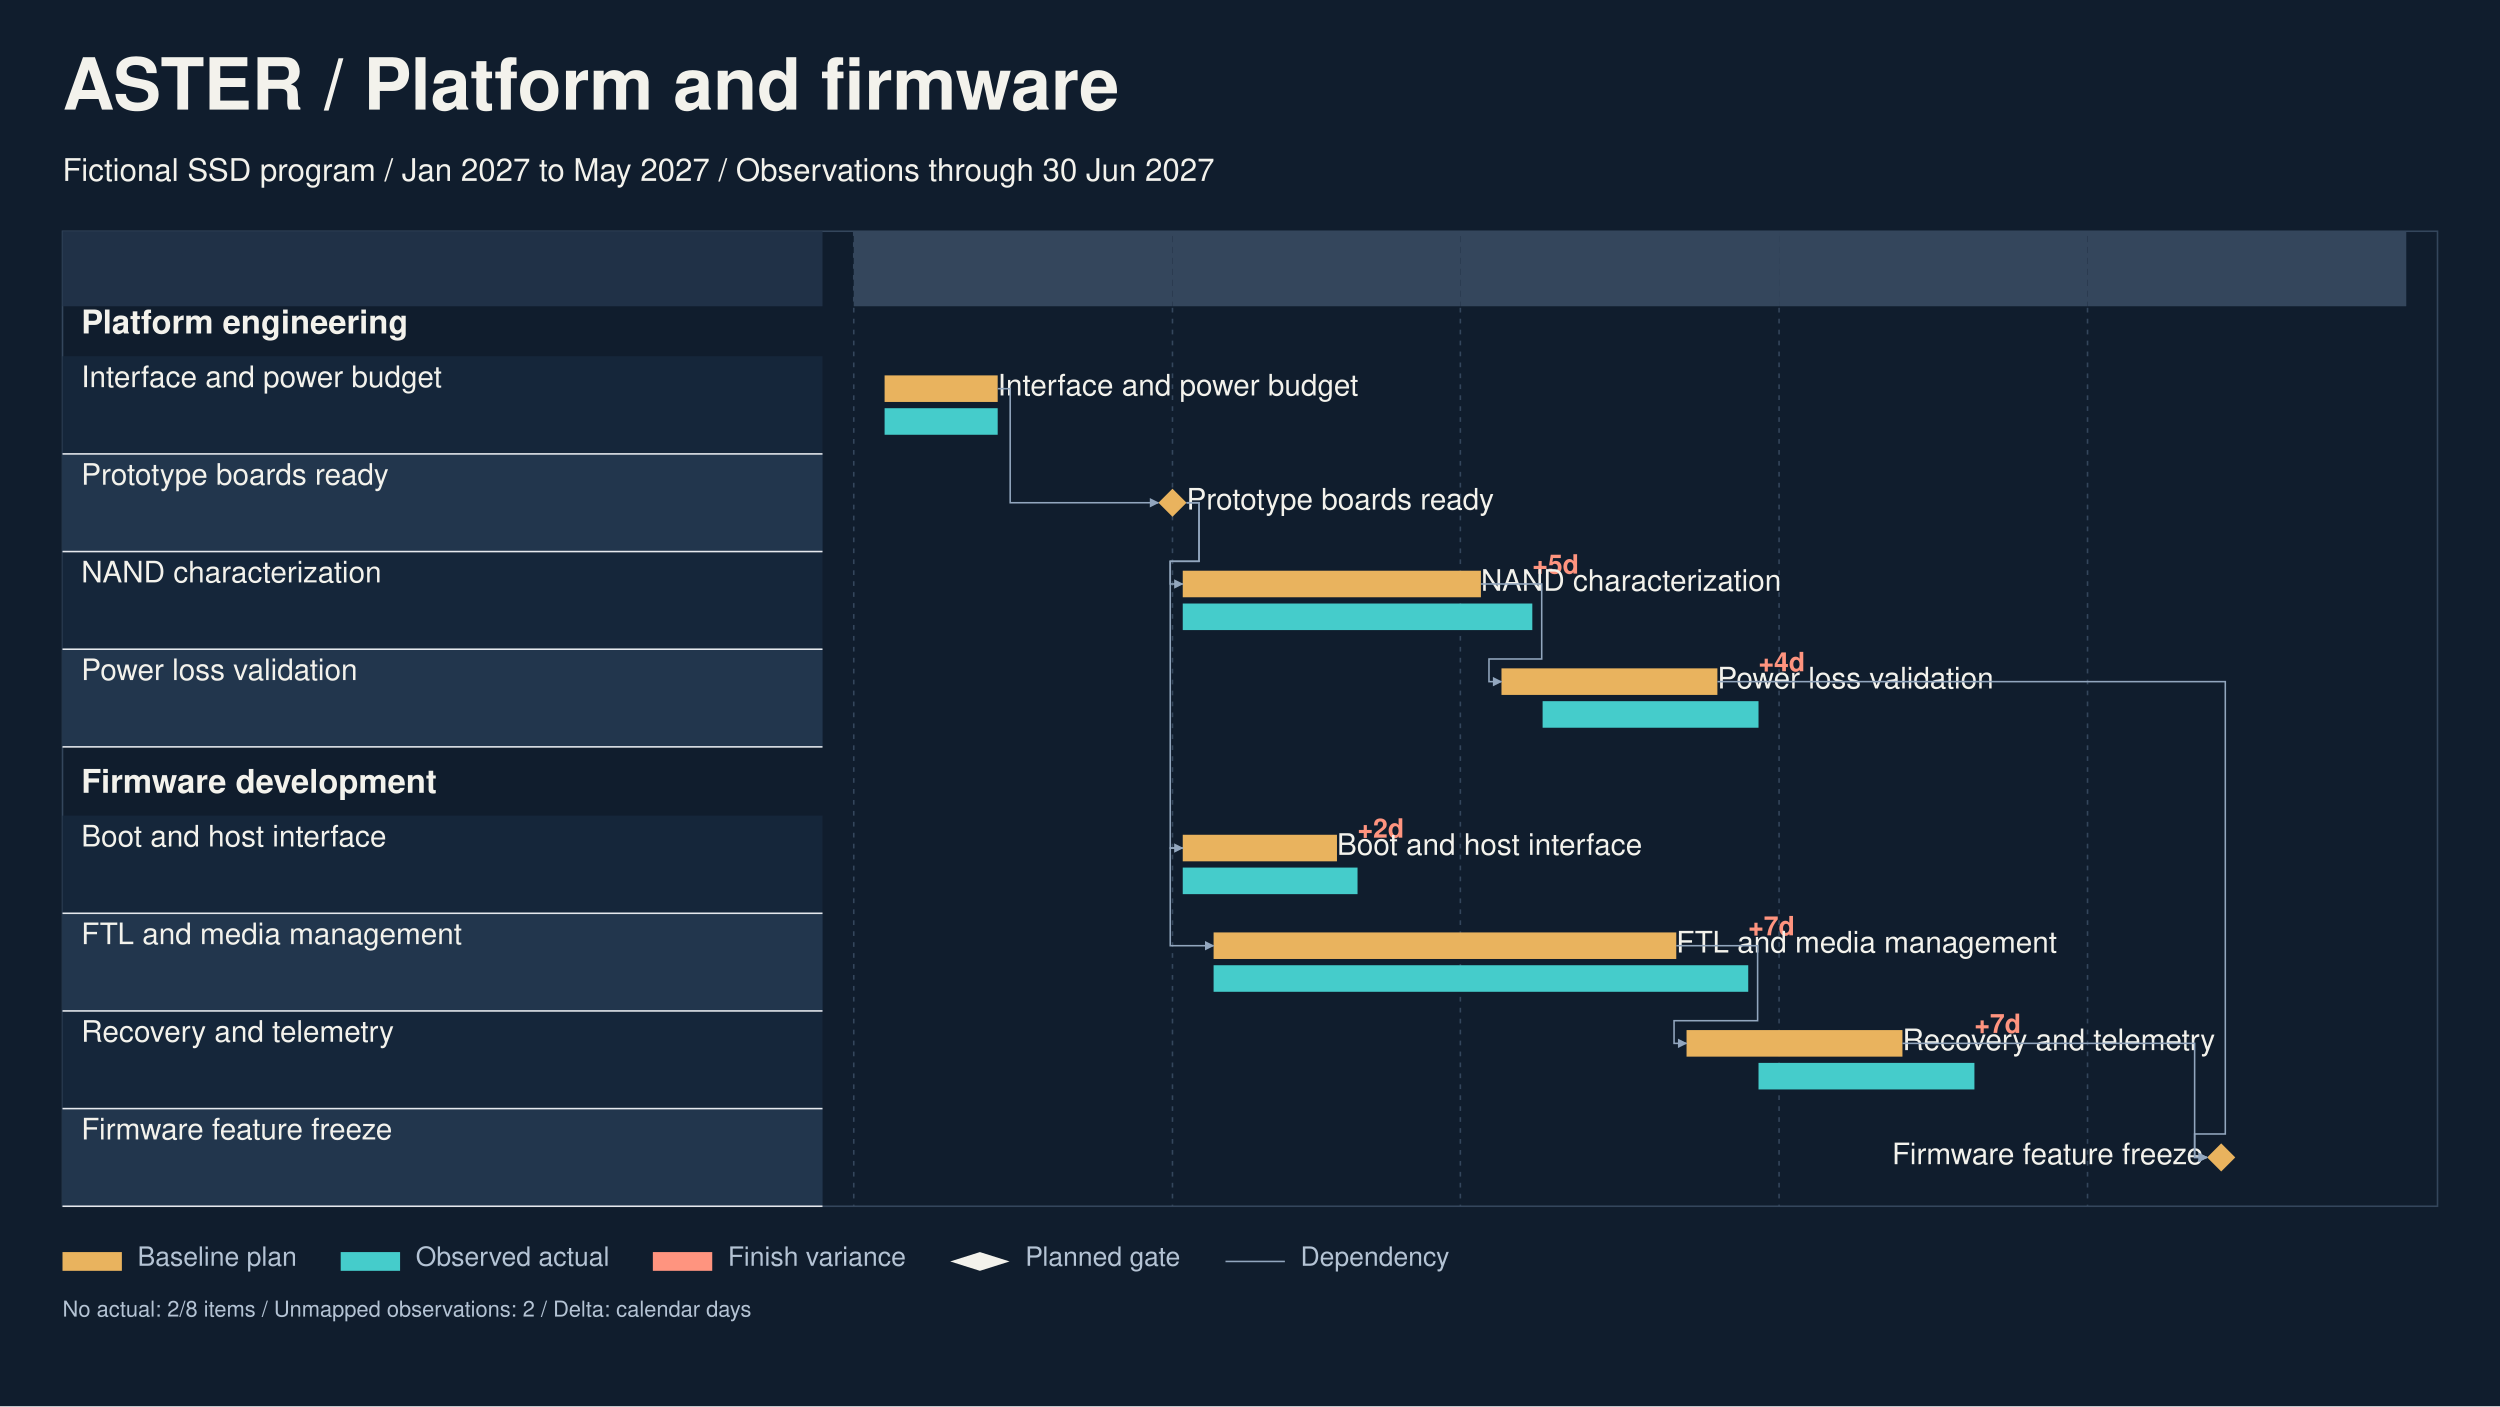
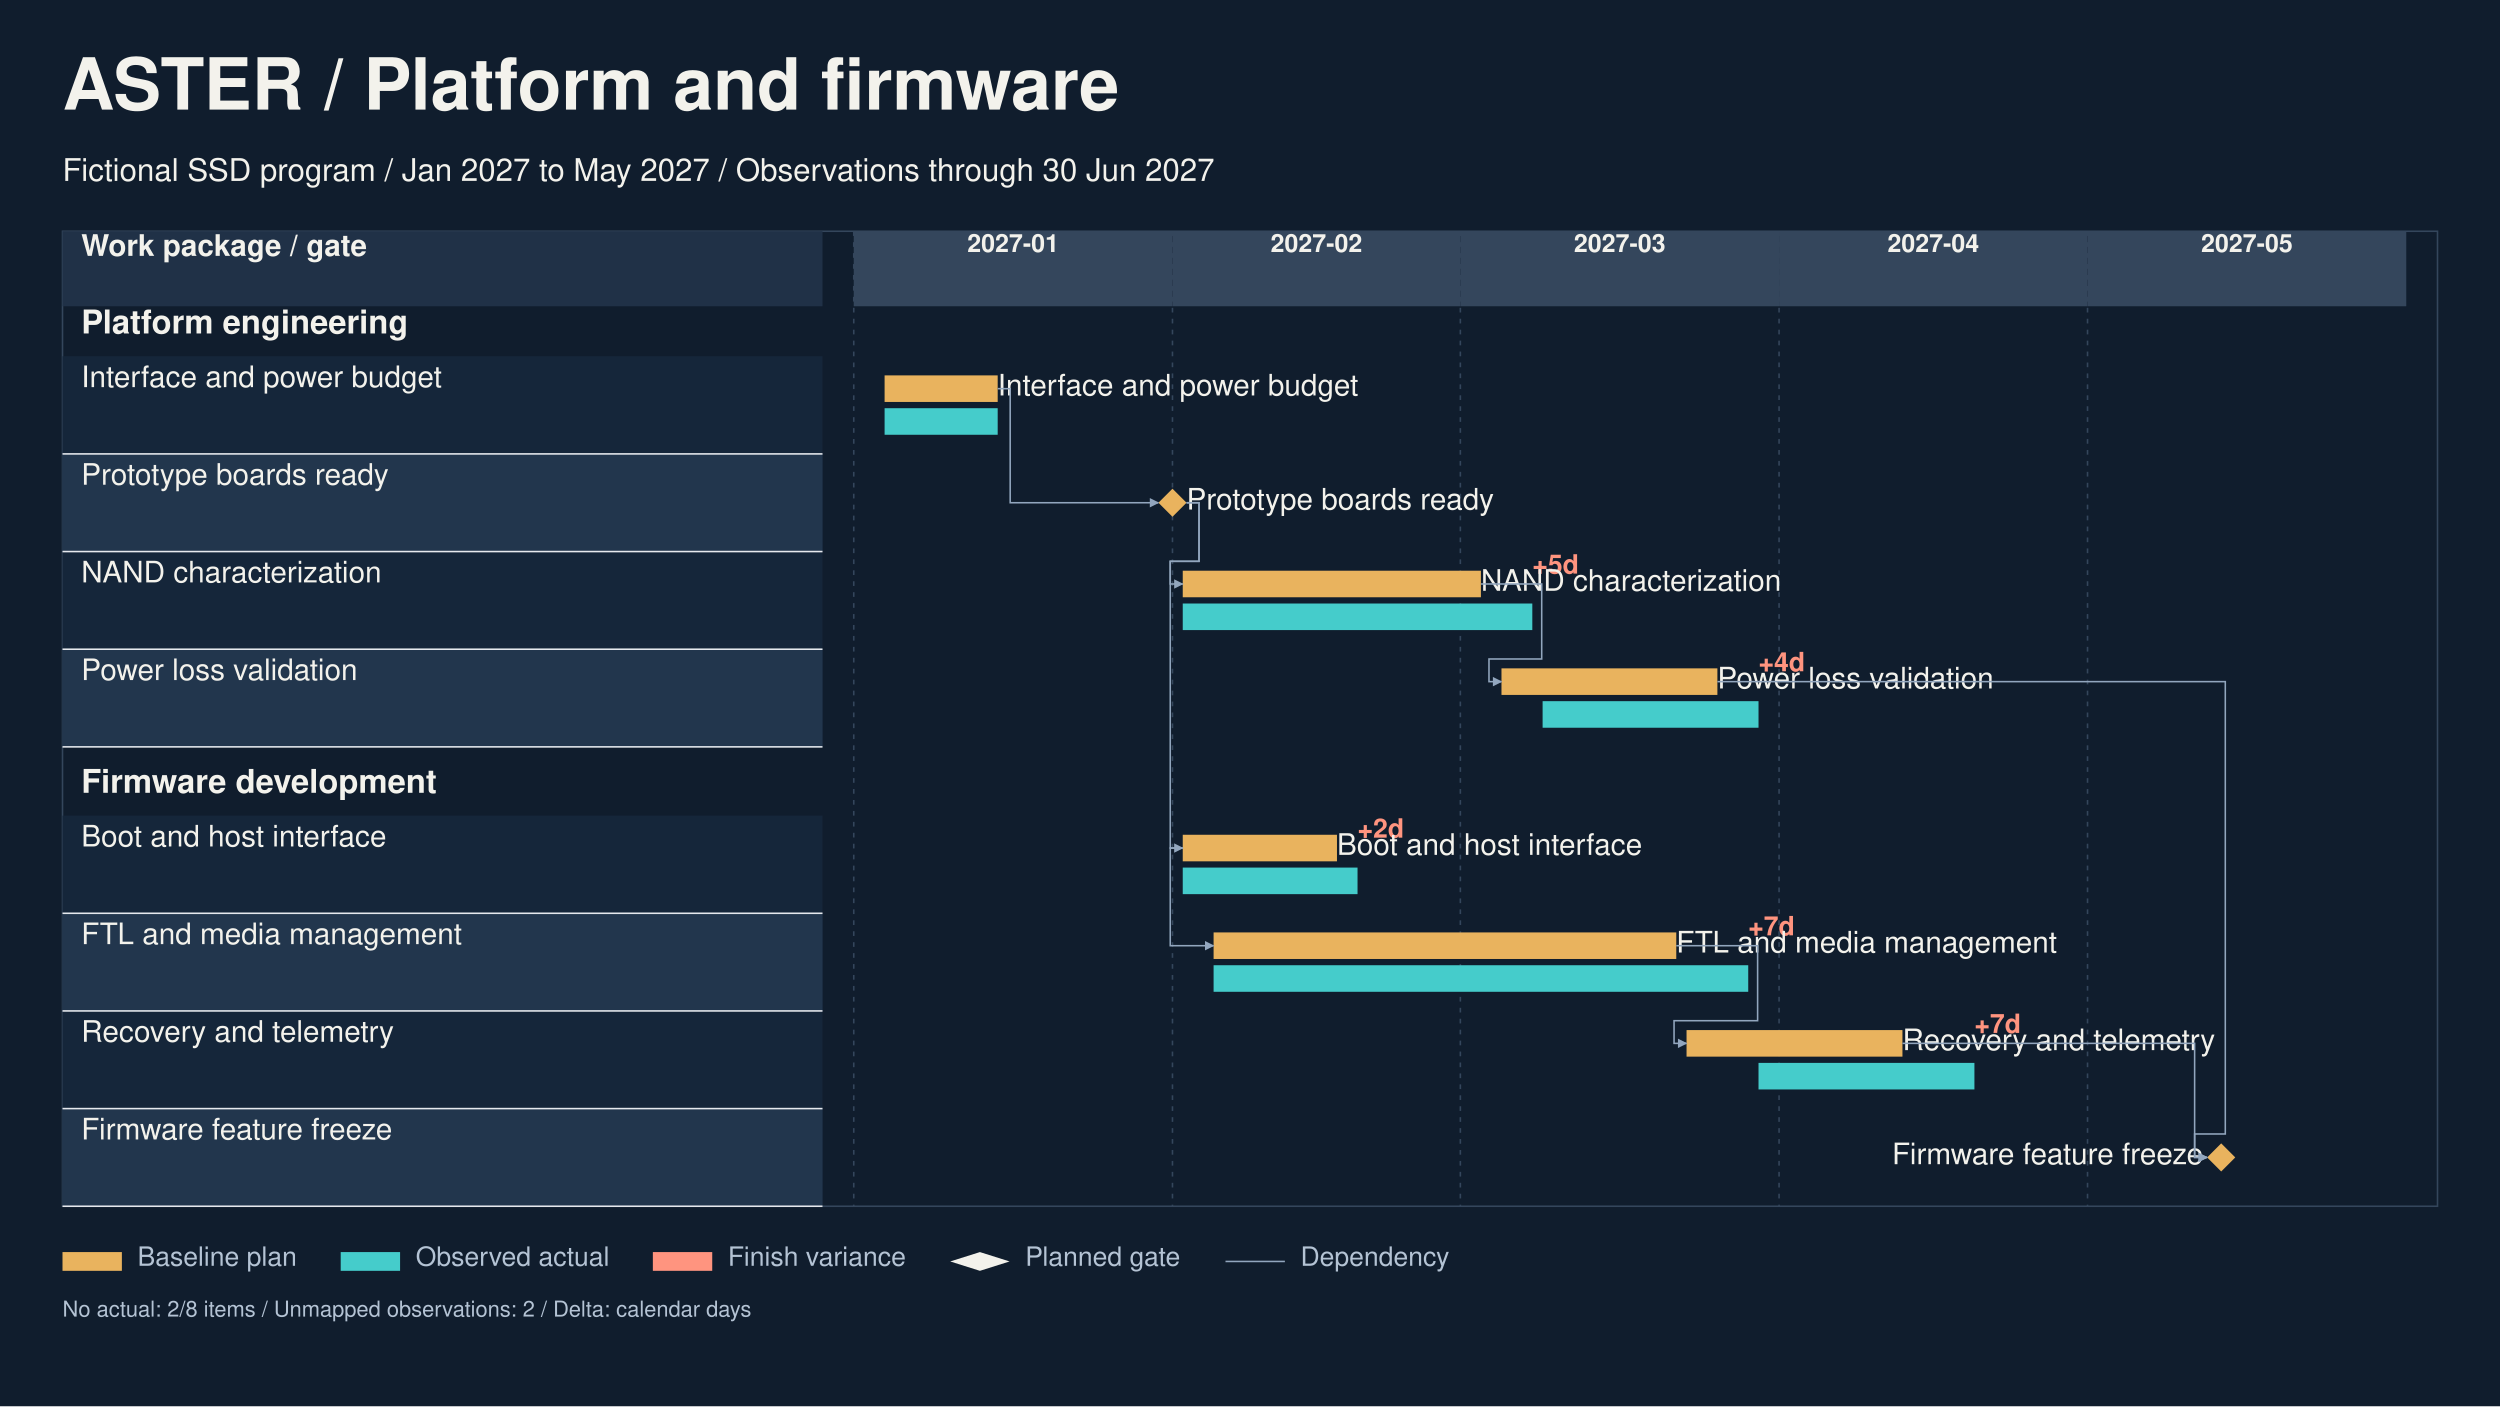
<svg xmlns="http://www.w3.org/2000/svg" width="1600" height="900" viewBox="0 0 1600 900" role="img" aria-labelledby="title desc">
  <defs>
    <marker id="dependency-arrow" markerWidth="6" markerHeight="6" refX="5.5" refY="3.0" orient="auto">
      <path d="M0 0L6 3.0L0 6Z" fill="#92A6BE" />
    </marker>
  </defs>
  <rect width="1600" height="900" fill="#101D2D" />
  <rect data-scene-id="table-timeline:table-frame:table::primitive" data-purpose="table-frame" data-source-ref="table" x="40" y="148" width="1520" height="624" fill="none" stroke="#34465C" />
  <rect data-scene-id="table-timeline:table-header-band:table-header::primitive" data-purpose="table-header" data-source-ref="table-header" x="40" y="148" width="486.4" height="48" fill="#203147" stroke="none" />
  <rect data-scene-id="table-timeline:group-surface:platform::primitive" data-purpose="group-surface" data-source-ref="platform" x="40" y="228" width="486.4" height="250" fill="#15263A" stroke="none" opacity="1" />
  <rect data-scene-id="table-timeline:group-surface:firmware::primitive" data-purpose="group-surface" data-source-ref="firmware" x="40" y="522" width="486.4" height="250" fill="#15263A" stroke="none" opacity="1" />
  <rect data-scene-id="table-timeline:row-shade:board::primitive" data-purpose="row-shade" data-source-ref="board" x="40" y="290.5" width="486.4" height="62.5" fill="#22364D" stroke="none" />
  <rect data-scene-id="table-timeline:row-shade:power::primitive" data-purpose="row-shade" data-source-ref="power" x="40" y="415.5" width="486.4" height="62.5" fill="#22364D" stroke="none" />
  <rect data-scene-id="table-timeline:row-shade:ftl::primitive" data-purpose="row-shade" data-source-ref="ftl" x="40" y="584.5" width="486.4" height="62.5" fill="#22364D" stroke="none" />
  <rect data-scene-id="table-timeline:row-shade:fw-freeze::primitive" data-purpose="row-shade" data-source-ref="fw-freeze" x="40" y="709.5" width="486.4" height="62.5" fill="#22364D" stroke="none" />
  <path data-scene-id="table-timeline:table-row-rule:requirements::primitive" data-purpose="table-row" data-source-ref="requirements" d="M40 290.5L526.4 290.5" stroke="#E6E9EE" fill="none" />
  <path data-scene-id="table-timeline:table-row-rule:board::primitive" data-purpose="table-row" data-source-ref="board" d="M40 353L526.4 353" stroke="#E6E9EE" fill="none" />
  <path data-scene-id="table-timeline:table-row-rule:nand::primitive" data-purpose="table-row" data-source-ref="nand" d="M40 415.5L526.4 415.5" stroke="#E6E9EE" fill="none" />
  <path data-scene-id="table-timeline:table-row-rule:power::primitive" data-purpose="table-row" data-source-ref="power" d="M40 478L526.4 478" stroke="#E6E9EE" fill="none" />
  <path data-scene-id="table-timeline:table-row-rule:boot::primitive" data-purpose="table-row" data-source-ref="boot" d="M40 584.5L526.4 584.5" stroke="#E6E9EE" fill="none" />
  <path data-scene-id="table-timeline:table-row-rule:ftl::primitive" data-purpose="table-row" data-source-ref="ftl" d="M40 647L526.4 647" stroke="#E6E9EE" fill="none" />
  <path data-scene-id="table-timeline:table-row-rule:recovery::primitive" data-purpose="table-row" data-source-ref="recovery" d="M40 709.5L526.4 709.5" stroke="#E6E9EE" fill="none" />
  <path data-scene-id="table-timeline:table-row-rule:fw-freeze::primitive" data-purpose="table-row" data-source-ref="fw-freeze" d="M40 772L526.4 772" stroke="#E6E9EE" fill="none" />
  <rect data-scene-id="table-timeline:axis-band:axis:month:0:axis:primitive" data-purpose="axis-band" data-source-ref="axis:month:0" x="546.4" y="148" width="203.98" height="48" fill="#34465C" stroke="none" />
  <rect data-scene-id="table-timeline:axis-band:axis:month:1:axis:primitive" data-purpose="axis-band" data-source-ref="axis:month:1" x="750.38" y="148" width="184.24" height="48" fill="#34465C" stroke="none" />
  <rect data-scene-id="table-timeline:axis-band:axis:month:2:axis:primitive" data-purpose="axis-band" data-source-ref="axis:month:2" x="934.63" y="148" width="203.98" height="48" fill="#34465C" stroke="none" />
  <rect data-scene-id="table-timeline:axis-band:axis:month:3:axis:primitive" data-purpose="axis-band" data-source-ref="axis:month:3" x="1138.61" y="148" width="197.4" height="48" fill="#34465C" stroke="none" />
  <rect data-scene-id="table-timeline:axis-band:axis:month:4:axis:primitive" data-purpose="axis-band" data-source-ref="axis:month:4" x="1336.02" y="148" width="203.98" height="48" fill="#34465C" stroke="none" />
  <path data-scene-id="table-timeline:tick:tick:month:0:axis:primitive" data-purpose="axis-major" data-source-ref="tick:month:0" d="M546.4 148L546.4 772" stroke="#34465C" fill="none" stroke-dasharray="3 4" />
  <path data-scene-id="table-timeline:tick:tick:month:1:axis:primitive" data-purpose="axis-major" data-source-ref="tick:month:1" d="M750.38 148L750.38 772" stroke="#34465C" fill="none" stroke-dasharray="3 4" />
  <path data-scene-id="table-timeline:tick:tick:month:2:axis:primitive" data-purpose="axis-major" data-source-ref="tick:month:2" d="M934.63 148L934.63 772" stroke="#34465C" fill="none" stroke-dasharray="3 4" />
  <path data-scene-id="table-timeline:tick:tick:month:3:axis:primitive" data-purpose="axis-major" data-source-ref="tick:month:3" d="M1138.61 148L1138.61 772" stroke="#34465C" fill="none" stroke-dasharray="3 4" />
  <path data-scene-id="table-timeline:tick:tick:month:4:axis:primitive" data-purpose="axis-major" data-source-ref="tick:month:4" d="M1336.02 148L1336.02 772" stroke="#34465C" fill="none" stroke-dasharray="3 4" />
  <rect data-scene-id="table-timeline:comparison-mark:requirements:planned:primitive" data-purpose="planned" data-source-ref="requirements" data-lane-offset="12.25" x="566.14" y="240.25" width="72.38" height="17" fill="#E9B35E" stroke="none" />
  <rect data-scene-id="table-timeline:comparison-mark:requirements:actual:primitive" data-purpose="actual" data-source-ref="requirements" data-lane-offset="33.25" x="566.14" y="261.25" width="72.38" height="17" fill="#45CCCB" stroke="none" />
  <path data-scene-id="table-timeline:comparison-mark:board:planned:primitive" data-purpose="planned" data-source-ref="board" data-lane-offset="84.75" d="M750.38 312.75L759.38 321.75L750.38 330.75L741.38 321.75Z" fill="#E9B35E" />
  <rect data-scene-id="table-timeline:comparison-mark:nand:planned:primitive" data-purpose="planned" data-source-ref="nand" data-lane-offset="137.25" x="756.96" y="365.25" width="190.82" height="17" fill="#E9B35E" stroke="none" />
  <rect data-scene-id="table-timeline:comparison-mark:nand:actual:primitive" data-purpose="actual" data-source-ref="nand" data-lane-offset="158.25" x="756.96" y="386.25" width="223.72" height="17" fill="#45CCCB" stroke="none" />
  <text data-scene-id="table-timeline:comparison-mark:nand:finish-delta:primitive" data-purpose="variance" data-source-ref="nand" x="980.69" y="367.09" font-family="Nimbus Sans, Arial, sans-serif" font-size="17" font-weight="700" letter-spacing="0" fill="#FF947F" text-anchor="start">+5d</text>
  <rect data-scene-id="table-timeline:comparison-mark:power:planned:primitive" data-purpose="planned" data-source-ref="power" data-lane-offset="199.75" x="960.95" y="427.75" width="138.18" height="17" fill="#E9B35E" stroke="none" />
  <rect data-scene-id="table-timeline:comparison-mark:power:actual:primitive" data-purpose="actual" data-source-ref="power" data-lane-offset="220.75" x="987.27" y="448.75" width="138.18" height="17" fill="#45CCCB" stroke="none" />
  <text data-scene-id="table-timeline:comparison-mark:power:finish-delta:primitive" data-purpose="variance" data-source-ref="power" x="1125.45" y="429.59" font-family="Nimbus Sans, Arial, sans-serif" font-size="17" font-weight="700" letter-spacing="0" fill="#FF947F" text-anchor="start">+4d</text>
  <rect data-scene-id="table-timeline:comparison-mark:boot:planned:primitive" data-purpose="planned" data-source-ref="boot" data-lane-offset="12.25" x="756.96" y="534.25" width="98.7" height="17" fill="#E9B35E" stroke="none" />
  <rect data-scene-id="table-timeline:comparison-mark:boot:actual:primitive" data-purpose="actual" data-source-ref="boot" data-lane-offset="33.25" x="756.96" y="555.25" width="111.86" height="17" fill="#45CCCB" stroke="none" />
  <text data-scene-id="table-timeline:comparison-mark:boot:finish-delta:primitive" data-purpose="variance" data-source-ref="boot" x="868.83" y="536.09" font-family="Nimbus Sans, Arial, sans-serif" font-size="17" font-weight="700" letter-spacing="0" fill="#FF947F" text-anchor="start">+2d</text>
  <rect data-scene-id="table-timeline:comparison-mark:ftl:planned:primitive" data-purpose="planned" data-source-ref="ftl" data-lane-offset="74.75" x="776.7" y="596.75" width="296.11" height="17" fill="#E9B35E" stroke="none" />
  <rect data-scene-id="table-timeline:comparison-mark:ftl:actual:primitive" data-purpose="actual" data-source-ref="ftl" data-lane-offset="95.75" x="776.7" y="617.75" width="342.17" height="17" fill="#45CCCB" stroke="none" />
  <text data-scene-id="table-timeline:comparison-mark:ftl:finish-delta:primitive" data-purpose="variance" data-source-ref="ftl" x="1118.87" y="598.59" font-family="Nimbus Sans, Arial, sans-serif" font-size="17" font-weight="700" letter-spacing="0" fill="#FF947F" text-anchor="start">+7d</text>
  <rect data-scene-id="table-timeline:comparison-mark:recovery:planned:primitive" data-purpose="planned" data-source-ref="recovery" data-lane-offset="137.25" x="1079.39" y="659.25" width="138.18" height="17" fill="#E9B35E" stroke="none" />
  <rect data-scene-id="table-timeline:comparison-mark:recovery:actual:primitive" data-purpose="actual" data-source-ref="recovery" data-lane-offset="158.25" x="1125.45" y="680.25" width="138.18" height="17" fill="#45CCCB" stroke="none" />
  <text data-scene-id="table-timeline:comparison-mark:recovery:finish-delta:primitive" data-purpose="variance" data-source-ref="recovery" x="1263.63" y="661.09" font-family="Nimbus Sans, Arial, sans-serif" font-size="17" font-weight="700" letter-spacing="0" fill="#FF947F" text-anchor="start">+7d</text>
  <path data-scene-id="table-timeline:comparison-mark:fw-freeze:planned:primitive" data-purpose="planned" data-source-ref="fw-freeze" data-lane-offset="209.75" d="M1421.56 731.75L1430.56 740.75L1421.56 749.75L1412.56 740.75Z" fill="#E9B35E" />
-   <text data-scene-id="table-timeline:table-column-label:Work package / gate::primitive" data-purpose="table-header" data-source-ref="Work package / gate" x="52" y="163.75" font-family="Nimbus Sans, Arial, sans-serif" font-size="19" font-weight="700" letter-spacing="0" fill="#203147" text-anchor="start">Work package / gate</text>
+   <text data-scene-id="table-timeline:table-column-label:Work package / gate::primitive" data-purpose="table-header" data-source-ref="Work package / gate" x="52" y="163.75" font-family="Nimbus Sans, Arial, sans-serif" font-size="19" font-weight="700" letter-spacing="0" fill="#F3F2EC" text-anchor="start">Work package / gate</text>
  <text data-scene-id="table-timeline:group-header:platform::primitive" data-purpose="group-header" data-source-ref="platform" x="52" y="213.41" font-family="Nimbus Sans, Arial, sans-serif" font-size="21" font-weight="700" letter-spacing="0" fill="#F3F2EC" text-anchor="start">Platform engineering</text>
  <text data-scene-id="table-timeline:group-header:firmware::primitive" data-purpose="group-header" data-source-ref="firmware" x="52" y="507.41" font-family="Nimbus Sans, Arial, sans-serif" font-size="21" font-weight="700" letter-spacing="0" fill="#F3F2EC" text-anchor="start">Firmware development</text>
  <text data-scene-id="table-timeline:table-cell:requirements:Work package / gate::primitive" data-purpose="table-cell" data-source-ref="requirements:Work package / gate" x="52" y="247.75" font-family="Nimbus Sans, Arial, sans-serif" font-size="19" font-weight="400" letter-spacing="0" fill="#F3F2EC" text-anchor="start">Interface and power budget</text>
  <text data-scene-id="table-timeline:table-cell:board:Work package / gate::primitive" data-purpose="table-cell" data-source-ref="board:Work package / gate" x="52" y="310.25" font-family="Nimbus Sans, Arial, sans-serif" font-size="19" font-weight="400" letter-spacing="0" fill="#F3F2EC" text-anchor="start">Prototype boards ready</text>
  <text data-scene-id="table-timeline:table-cell:nand:Work package / gate::primitive" data-purpose="table-cell" data-source-ref="nand:Work package / gate" x="52" y="372.75" font-family="Nimbus Sans, Arial, sans-serif" font-size="19" font-weight="400" letter-spacing="0" fill="#F3F2EC" text-anchor="start">NAND characterization</text>
  <text data-scene-id="table-timeline:table-cell:power:Work package / gate::primitive" data-purpose="table-cell" data-source-ref="power:Work package / gate" x="52" y="435.25" font-family="Nimbus Sans, Arial, sans-serif" font-size="19" font-weight="400" letter-spacing="0" fill="#F3F2EC" text-anchor="start">Power loss validation</text>
  <text data-scene-id="table-timeline:table-cell:boot:Work package / gate::primitive" data-purpose="table-cell" data-source-ref="boot:Work package / gate" x="52" y="541.75" font-family="Nimbus Sans, Arial, sans-serif" font-size="19" font-weight="400" letter-spacing="0" fill="#F3F2EC" text-anchor="start">Boot and host interface</text>
  <text data-scene-id="table-timeline:table-cell:ftl:Work package / gate::primitive" data-purpose="table-cell" data-source-ref="ftl:Work package / gate" x="52" y="604.25" font-family="Nimbus Sans, Arial, sans-serif" font-size="19" font-weight="400" letter-spacing="0" fill="#F3F2EC" text-anchor="start">FTL and media management</text>
  <text data-scene-id="table-timeline:table-cell:recovery:Work package / gate::primitive" data-purpose="table-cell" data-source-ref="recovery:Work package / gate" x="52" y="666.75" font-family="Nimbus Sans, Arial, sans-serif" font-size="19" font-weight="400" letter-spacing="0" fill="#F3F2EC" text-anchor="start">Recovery and telemetry</text>
  <text data-scene-id="table-timeline:table-cell:fw-freeze:Work package / gate::primitive" data-purpose="table-cell" data-source-ref="fw-freeze:Work package / gate" x="52" y="729.25" font-family="Nimbus Sans, Arial, sans-serif" font-size="19" font-weight="400" letter-spacing="0" fill="#F3F2EC" text-anchor="start">Firmware feature freeze</text>
-   <text data-scene-id="table-timeline:axis-label:axis:month:0:axis:primitive" data-purpose="axis-band" data-source-ref="axis:month:0" x="648.39" y="161.26" font-family="Nimbus Sans, Arial, sans-serif" font-size="16" font-weight="700" letter-spacing="0" fill="#34465C" text-anchor="middle">2027-01</text>
-   <text data-scene-id="table-timeline:axis-label:axis:month:1:axis:primitive" data-purpose="axis-band" data-source-ref="axis:month:1" x="842.51" y="161.26" font-family="Nimbus Sans, Arial, sans-serif" font-size="16" font-weight="700" letter-spacing="0" fill="#34465C" text-anchor="middle">2027-02</text>
-   <text data-scene-id="table-timeline:axis-label:axis:month:2:axis:primitive" data-purpose="axis-band" data-source-ref="axis:month:2" x="1036.62" y="161.26" font-family="Nimbus Sans, Arial, sans-serif" font-size="16" font-weight="700" letter-spacing="0" fill="#34465C" text-anchor="middle">2027-03</text>
-   <text data-scene-id="table-timeline:axis-label:axis:month:3:axis:primitive" data-purpose="axis-band" data-source-ref="axis:month:3" x="1237.31" y="161.26" font-family="Nimbus Sans, Arial, sans-serif" font-size="16" font-weight="700" letter-spacing="0" fill="#34465C" text-anchor="middle">2027-04</text>
-   <text data-scene-id="table-timeline:axis-label:axis:month:4:axis:primitive" data-purpose="axis-band" data-source-ref="axis:month:4" x="1438.01" y="161.26" font-family="Nimbus Sans, Arial, sans-serif" font-size="16" font-weight="700" letter-spacing="0" fill="#34465C" text-anchor="middle">2027-05</text>
+   <text data-scene-id="table-timeline:axis-label:axis:month:0:axis:primitive" data-purpose="axis-band" data-source-ref="axis:month:0" x="648.39" y="161.26" font-family="Nimbus Sans, Arial, sans-serif" font-size="16" font-weight="700" letter-spacing="0" fill="#F3F2EC" text-anchor="middle">2027-01</text>
+   <text data-scene-id="table-timeline:axis-label:axis:month:1:axis:primitive" data-purpose="axis-band" data-source-ref="axis:month:1" x="842.51" y="161.26" font-family="Nimbus Sans, Arial, sans-serif" font-size="16" font-weight="700" letter-spacing="0" fill="#F3F2EC" text-anchor="middle">2027-02</text>
+   <text data-scene-id="table-timeline:axis-label:axis:month:2:axis:primitive" data-purpose="axis-band" data-source-ref="axis:month:2" x="1036.62" y="161.26" font-family="Nimbus Sans, Arial, sans-serif" font-size="16" font-weight="700" letter-spacing="0" fill="#F3F2EC" text-anchor="middle">2027-03</text>
+   <text data-scene-id="table-timeline:axis-label:axis:month:3:axis:primitive" data-purpose="axis-band" data-source-ref="axis:month:3" x="1237.31" y="161.26" font-family="Nimbus Sans, Arial, sans-serif" font-size="16" font-weight="700" letter-spacing="0" fill="#F3F2EC" text-anchor="middle">2027-04</text>
+   <text data-scene-id="table-timeline:axis-label:axis:month:4:axis:primitive" data-purpose="axis-band" data-source-ref="axis:month:4" x="1438.01" y="161.26" font-family="Nimbus Sans, Arial, sans-serif" font-size="16" font-weight="700" letter-spacing="0" fill="#F3F2EC" text-anchor="middle">2027-05</text>
  <text data-scene-id="table-timeline:item-label:requirements::primitive" data-purpose="item-label" data-source-ref="requirements" x="638.52" y="253.1" font-family="Nimbus Sans, Arial, sans-serif" font-size="19" font-weight="400" letter-spacing="0" fill="#F3F2EC" text-anchor="start">Interface and power budget</text>
  <text data-scene-id="table-timeline:item-label:board::primitive" data-purpose="item-label" data-source-ref="board" x="759.38" y="326.1" font-family="Nimbus Sans, Arial, sans-serif" font-size="19" font-weight="400" letter-spacing="0" fill="#F3F2EC" text-anchor="start">Prototype boards ready</text>
  <text data-scene-id="table-timeline:item-label:nand::primitive" data-purpose="item-label" data-source-ref="nand" x="947.79" y="378.1" font-family="Nimbus Sans, Arial, sans-serif" font-size="19" font-weight="400" letter-spacing="0" fill="#F3F2EC" text-anchor="start">NAND characterization</text>
  <text data-scene-id="table-timeline:item-label:power::primitive" data-purpose="item-label" data-source-ref="power" x="1099.13" y="440.6" font-family="Nimbus Sans, Arial, sans-serif" font-size="19" font-weight="400" letter-spacing="0" fill="#F3F2EC" text-anchor="start">Power loss validation</text>
  <text data-scene-id="table-timeline:item-label:boot::primitive" data-purpose="item-label" data-source-ref="boot" x="855.67" y="547.1" font-family="Nimbus Sans, Arial, sans-serif" font-size="19" font-weight="400" letter-spacing="0" fill="#F3F2EC" text-anchor="start">Boot and host interface</text>
  <text data-scene-id="table-timeline:item-label:ftl::primitive" data-purpose="item-label" data-source-ref="ftl" x="1072.81" y="609.6" font-family="Nimbus Sans, Arial, sans-serif" font-size="19" font-weight="400" letter-spacing="0" fill="#F3F2EC" text-anchor="start">FTL and media management</text>
  <text data-scene-id="table-timeline:item-label:recovery::primitive" data-purpose="item-label" data-source-ref="recovery" x="1217.57" y="672.1" font-family="Nimbus Sans, Arial, sans-serif" font-size="19" font-weight="400" letter-spacing="0" fill="#F3F2EC" text-anchor="start">Recovery and telemetry</text>
  <text data-scene-id="table-timeline:item-label:fw-freeze::primitive" data-purpose="item-label" data-source-ref="fw-freeze" x="1210.89" y="745.1" font-family="Nimbus Sans, Arial, sans-serif" font-size="19" font-weight="400" letter-spacing="0" fill="#F3F2EC" text-anchor="start">Firmware feature freeze</text>
  <text data-scene-id="table-timeline:title-text:project::primitive" data-purpose="heading" data-source-ref="project" x="40" y="70.13" font-family="Nimbus Sans, Arial, sans-serif" font-size="46" font-weight="700" letter-spacing="0" fill="#F3F2EC" text-anchor="start">ASTER / Platform and firmware</text>
  <text data-scene-id="table-timeline:subtitle-text:view:window::primitive" data-purpose="subtitle" data-source-ref="view:window" x="40" y="115.78" font-family="Nimbus Sans, Arial, sans-serif" font-size="20" font-weight="400" letter-spacing="0" fill="#F3F2EC" text-anchor="start">Fictional SSD program / Jan 2027 to May 2027 / Observations through 30 Jun 2027</text>
  <path data-scene-id="table-timeline:dependency-connector:req-board:dependency:primitive" data-purpose="routed-connector" data-source-ref="req-board" d="M638.52 248.75L646.52 248.75L646.52 321.75L733.38 321.75L741.38 321.75" stroke="#92A6BE" fill="none" marker-end="url(#dependency-arrow)" data-from-port-id="table-timeline:comparison-mark:requirements:planned:end" data-from-endpoint="end" data-to-port-id="table-timeline:comparison-mark:board:planned:at" data-to-endpoint="at" />
  <path data-scene-id="table-timeline:dependency-connector:board-nand:dependency:primitive" data-purpose="routed-connector" data-source-ref="board-nand" d="M759.38 321.75L767.38 321.75L767.38 359.25L748.96 359.25L748.96 373.75L756.96 373.75" stroke="#92A6BE" fill="none" marker-end="url(#dependency-arrow)" data-from-port-id="table-timeline:comparison-mark:board:planned:at" data-from-endpoint="at" data-to-port-id="table-timeline:comparison-mark:nand:planned:start" data-to-endpoint="start" />
  <path data-scene-id="table-timeline:dependency-connector:nand-power:dependency:primitive" data-purpose="routed-connector" data-source-ref="nand-power" d="M947.79 373.75L955.79 373.75L986.69 373.75L986.69 421.75L952.95 421.75L952.95 436.25L960.95 436.25" stroke="#92A6BE" fill="none" marker-end="url(#dependency-arrow)" data-from-port-id="table-timeline:comparison-mark:nand:planned:end" data-from-endpoint="end" data-to-port-id="table-timeline:comparison-mark:power:planned:start" data-to-endpoint="start" />
  <path data-scene-id="table-timeline:dependency-connector:board-boot:dependency:primitive" data-purpose="routed-connector" data-source-ref="board-boot" d="M759.38 321.75L767.38 321.75L767.38 359.25L748.96 359.25L748.96 542.75L756.96 542.75" stroke="#92A6BE" fill="none" marker-end="url(#dependency-arrow)" data-from-port-id="table-timeline:comparison-mark:board:planned:at" data-from-endpoint="at" data-to-port-id="table-timeline:comparison-mark:boot:planned:start" data-to-endpoint="start" />
  <path data-scene-id="table-timeline:dependency-connector:boot-ftl:dependency:primitive" data-purpose="routed-connector" data-source-ref="boot-ftl" d="M756.96 542.75L748.96 542.75L748.96 605.25L768.7 605.25L776.7 605.25" stroke="#92A6BE" fill="none" marker-end="url(#dependency-arrow)" data-from-port-id="table-timeline:comparison-mark:boot:planned:start" data-from-endpoint="start" data-to-port-id="table-timeline:comparison-mark:ftl:planned:start" data-to-endpoint="start" />
  <path data-scene-id="table-timeline:dependency-connector:ftl-recovery:dependency:primitive" data-purpose="routed-connector" data-source-ref="ftl-recovery" d="M1072.81 605.25L1080.81 605.25L1124.87 605.25L1124.87 653.25L1071.39 653.25L1071.39 667.75L1079.39 667.75" stroke="#92A6BE" fill="none" marker-end="url(#dependency-arrow)" data-from-port-id="table-timeline:comparison-mark:ftl:planned:end" data-from-endpoint="end" data-to-port-id="table-timeline:comparison-mark:recovery:planned:start" data-to-endpoint="start" />
  <path data-scene-id="table-timeline:dependency-connector:recovery-freeze:dependency:primitive" data-purpose="routed-connector" data-source-ref="recovery-freeze" d="M1217.57 667.75L1225.57 667.75L1404.56 667.75L1404.56 740.75L1412.56 740.75" stroke="#92A6BE" fill="none" marker-end="url(#dependency-arrow)" data-from-port-id="table-timeline:comparison-mark:recovery:planned:end" data-from-endpoint="end" data-to-port-id="table-timeline:comparison-mark:fw-freeze:planned:at" data-to-endpoint="at" />
  <path data-scene-id="table-timeline:dependency-connector:power-freeze:dependency:primitive" data-purpose="routed-connector" data-source-ref="power-freeze" d="M1099.13 436.25L1107.13 436.25L1424.19 436.25L1424.19 725.75L1404.56 725.75L1404.56 740.75L1412.56 740.75" stroke="#92A6BE" fill="none" marker-end="url(#dependency-arrow)" data-from-port-id="table-timeline:comparison-mark:power:planned:end" data-from-endpoint="end" data-to-port-id="table-timeline:comparison-mark:fw-freeze:planned:at" data-to-endpoint="at" />
  <rect data-scene-id="table-timeline:legend-swatch:planned:planned:primitive" data-purpose="legend-swatch" data-source-ref="planned" x="40" y="801.33" width="38" height="12" fill="#E9B35E" stroke="none" />
  <rect data-scene-id="table-timeline:legend-swatch:actual:actual:primitive" data-purpose="legend-swatch" data-source-ref="actual" x="218.05" y="801.33" width="38" height="12" fill="#45CCCB" stroke="none" />
  <rect data-scene-id="table-timeline:legend-swatch:variance:variance:primitive" data-purpose="legend-swatch" data-source-ref="variance" x="417.83" y="801.33" width="38" height="12" fill="#FF947F" stroke="none" />
  <path data-scene-id="table-timeline:legend-swatch:milestone:milestone:primitive" data-purpose="legend-swatch" data-source-ref="milestone" d="M627.14 801.33L646.14 807.33L627.14 813.33L608.14 807.33Z" fill="#F3F2EC" />
  <path data-scene-id="table-timeline:legend-swatch:dependency:dependency:primitive" data-purpose="legend-swatch" data-source-ref="dependency" d="M784.32 807.33L822.32 807.33" stroke="#92A6BE" fill="none" />
  <text data-scene-id="table-timeline:legend-label:planned:planned:primitive" data-purpose="legend-label" data-source-ref="planned" x="88" y="810.09" font-family="Nimbus Sans, Arial, sans-serif" font-size="17" font-weight="400" letter-spacing="0" fill="#B4C3D4" text-anchor="start">Baseline plan</text>
  <text data-scene-id="table-timeline:legend-label:actual:actual:primitive" data-purpose="legend-label" data-source-ref="actual" x="266.05" y="810.09" font-family="Nimbus Sans, Arial, sans-serif" font-size="17" font-weight="400" letter-spacing="0" fill="#B4C3D4" text-anchor="start">Observed actual</text>
  <text data-scene-id="table-timeline:legend-label:variance:variance:primitive" data-purpose="legend-label" data-source-ref="variance" x="465.83" y="810.09" font-family="Nimbus Sans, Arial, sans-serif" font-size="17" font-weight="400" letter-spacing="0" fill="#B4C3D4" text-anchor="start">Finish variance</text>
  <text data-scene-id="table-timeline:legend-label:milestone:milestone:primitive" data-purpose="legend-label" data-source-ref="milestone" x="656.14" y="810.09" font-family="Nimbus Sans, Arial, sans-serif" font-size="17" font-weight="400" letter-spacing="0" fill="#B4C3D4" text-anchor="start">Planned gate</text>
  <text data-scene-id="table-timeline:legend-label:dependency:dependency:primitive" data-purpose="legend-label" data-source-ref="dependency" x="832.32" y="810.09" font-family="Nimbus Sans, Arial, sans-serif" font-size="17" font-weight="400" letter-spacing="0" fill="#B4C3D4" text-anchor="start">Dependency</text>
  <text data-scene-id="table-timeline:coverage-text:coverage::primitive" data-purpose="data-coverage" data-source-ref="coverage" x="40" y="842.61" font-family="Nimbus Sans, Arial, sans-serif" font-size="14" font-weight="400" letter-spacing="0" fill="#B4C3D4" text-anchor="start">No actual: 2/8 items / Unmapped observations: 2 / Delta: calendar days</text>
</svg>
